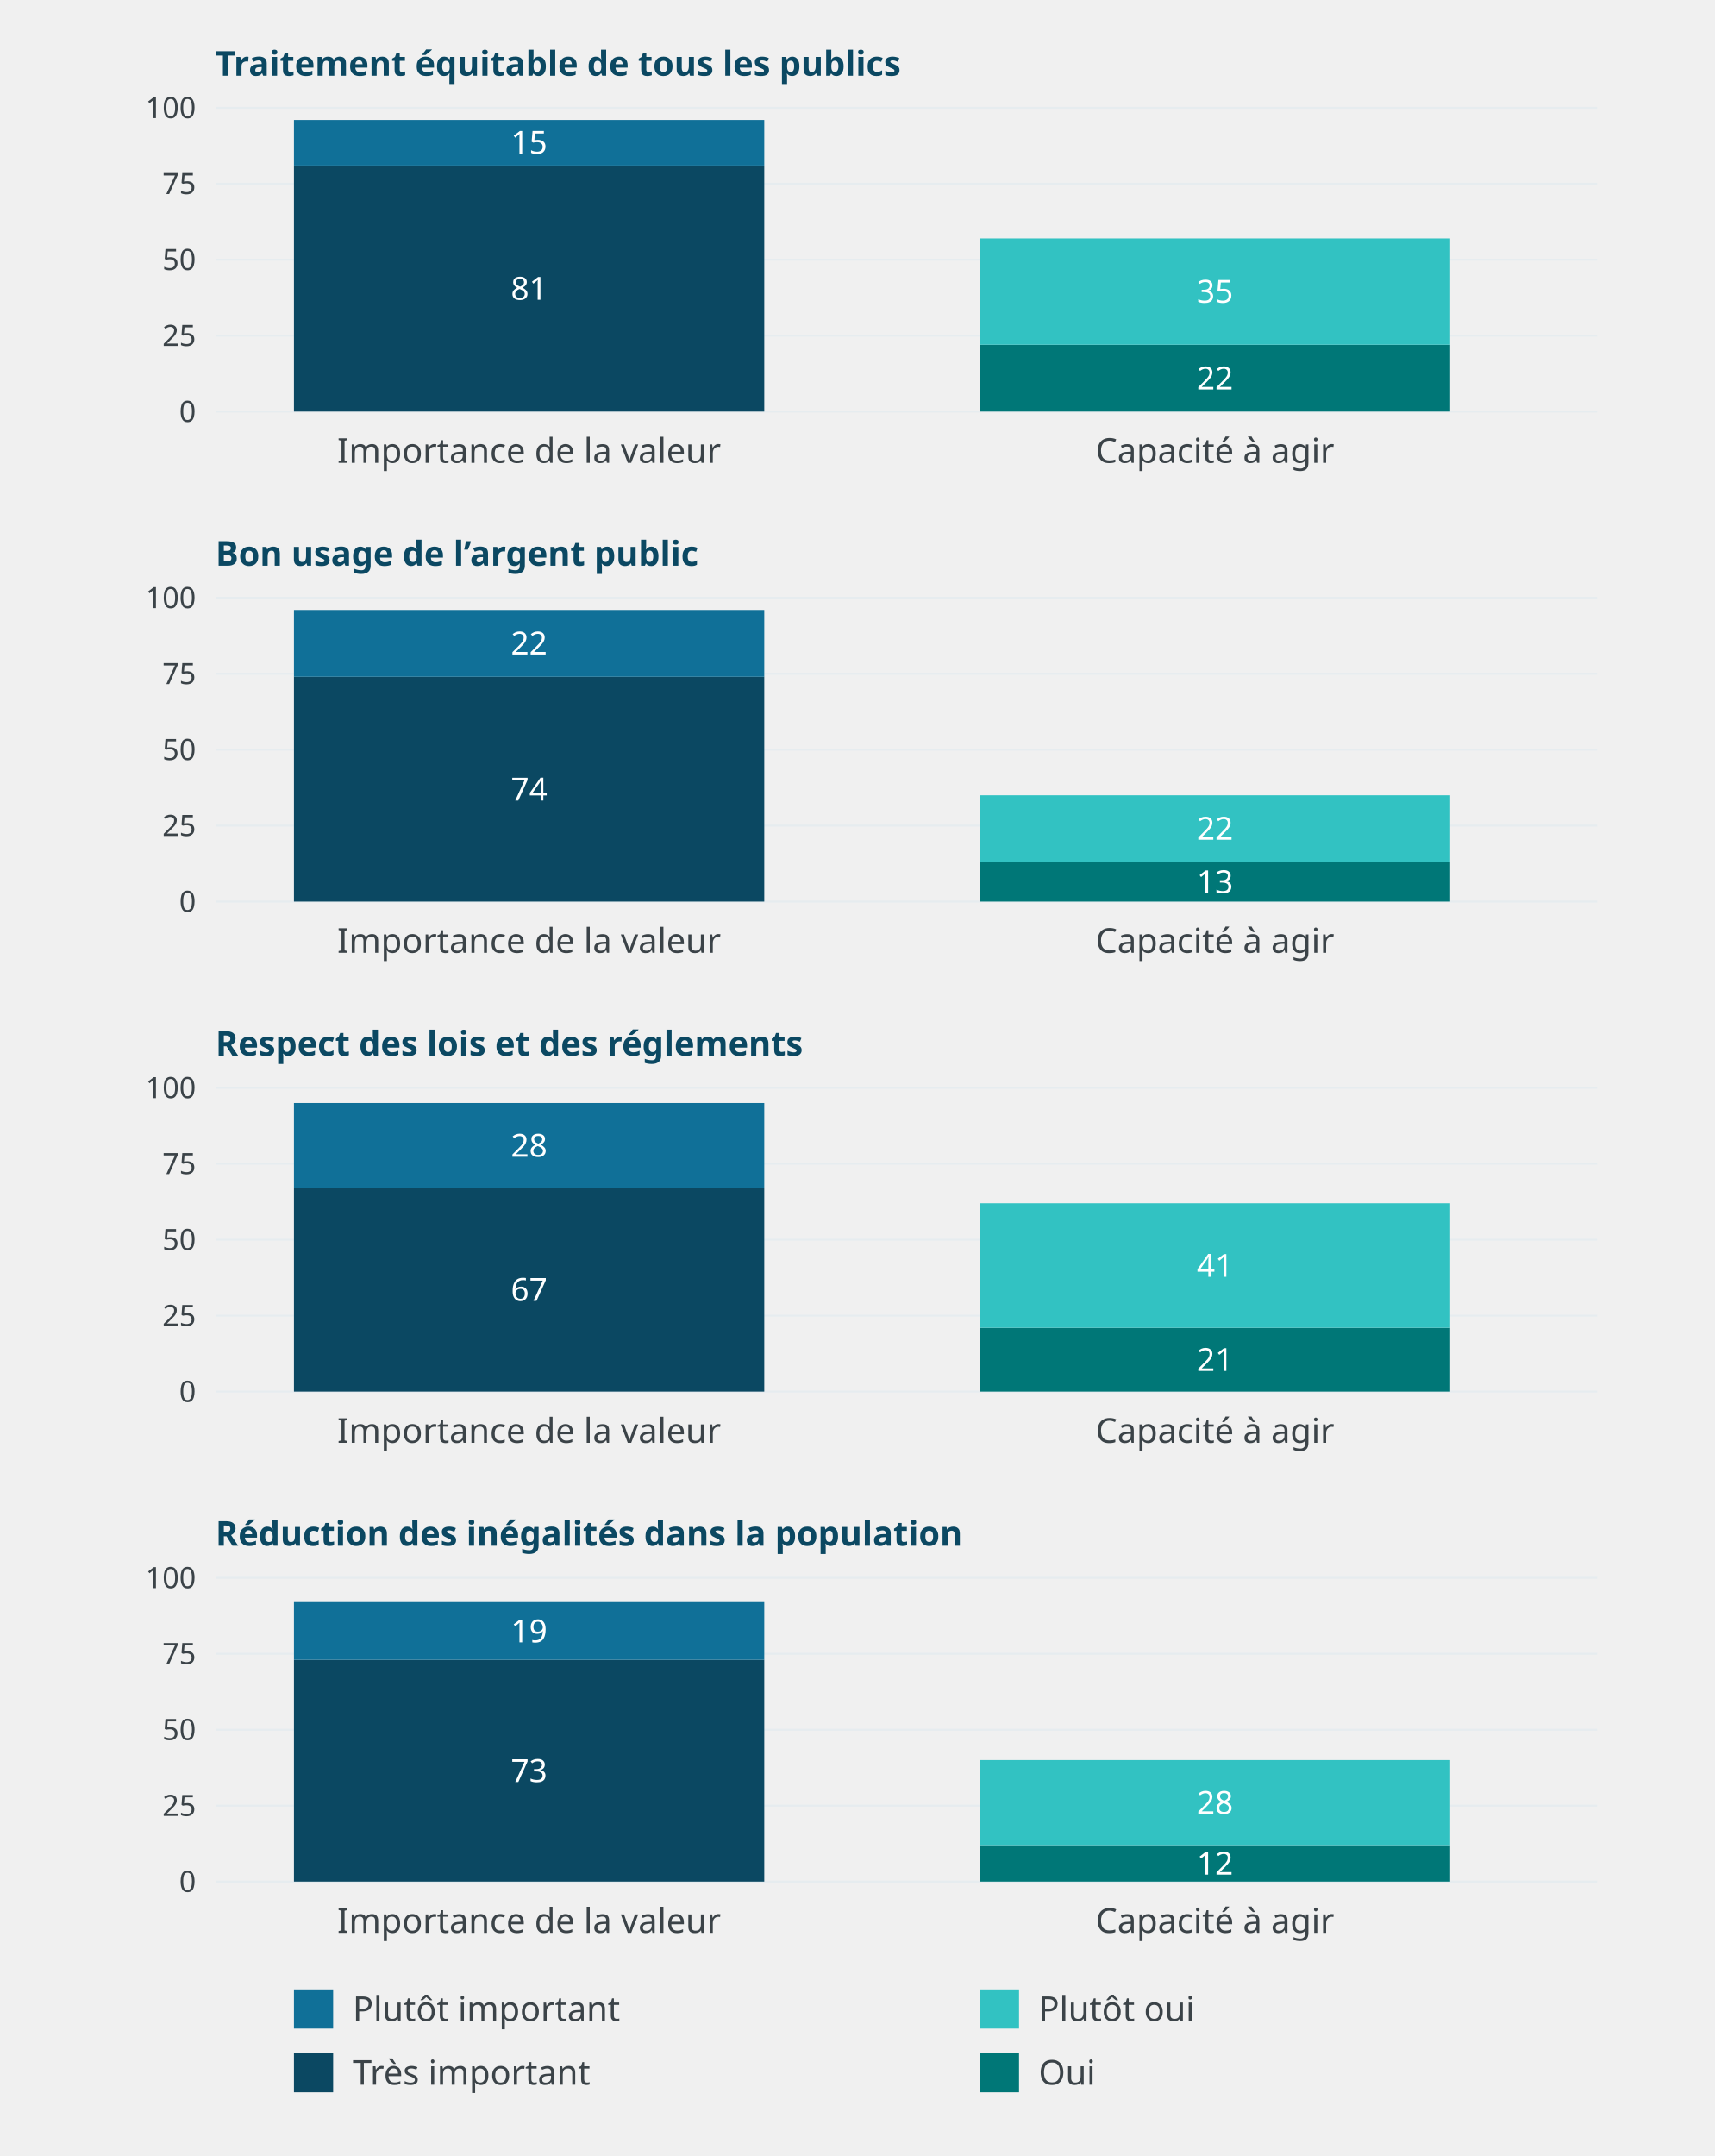
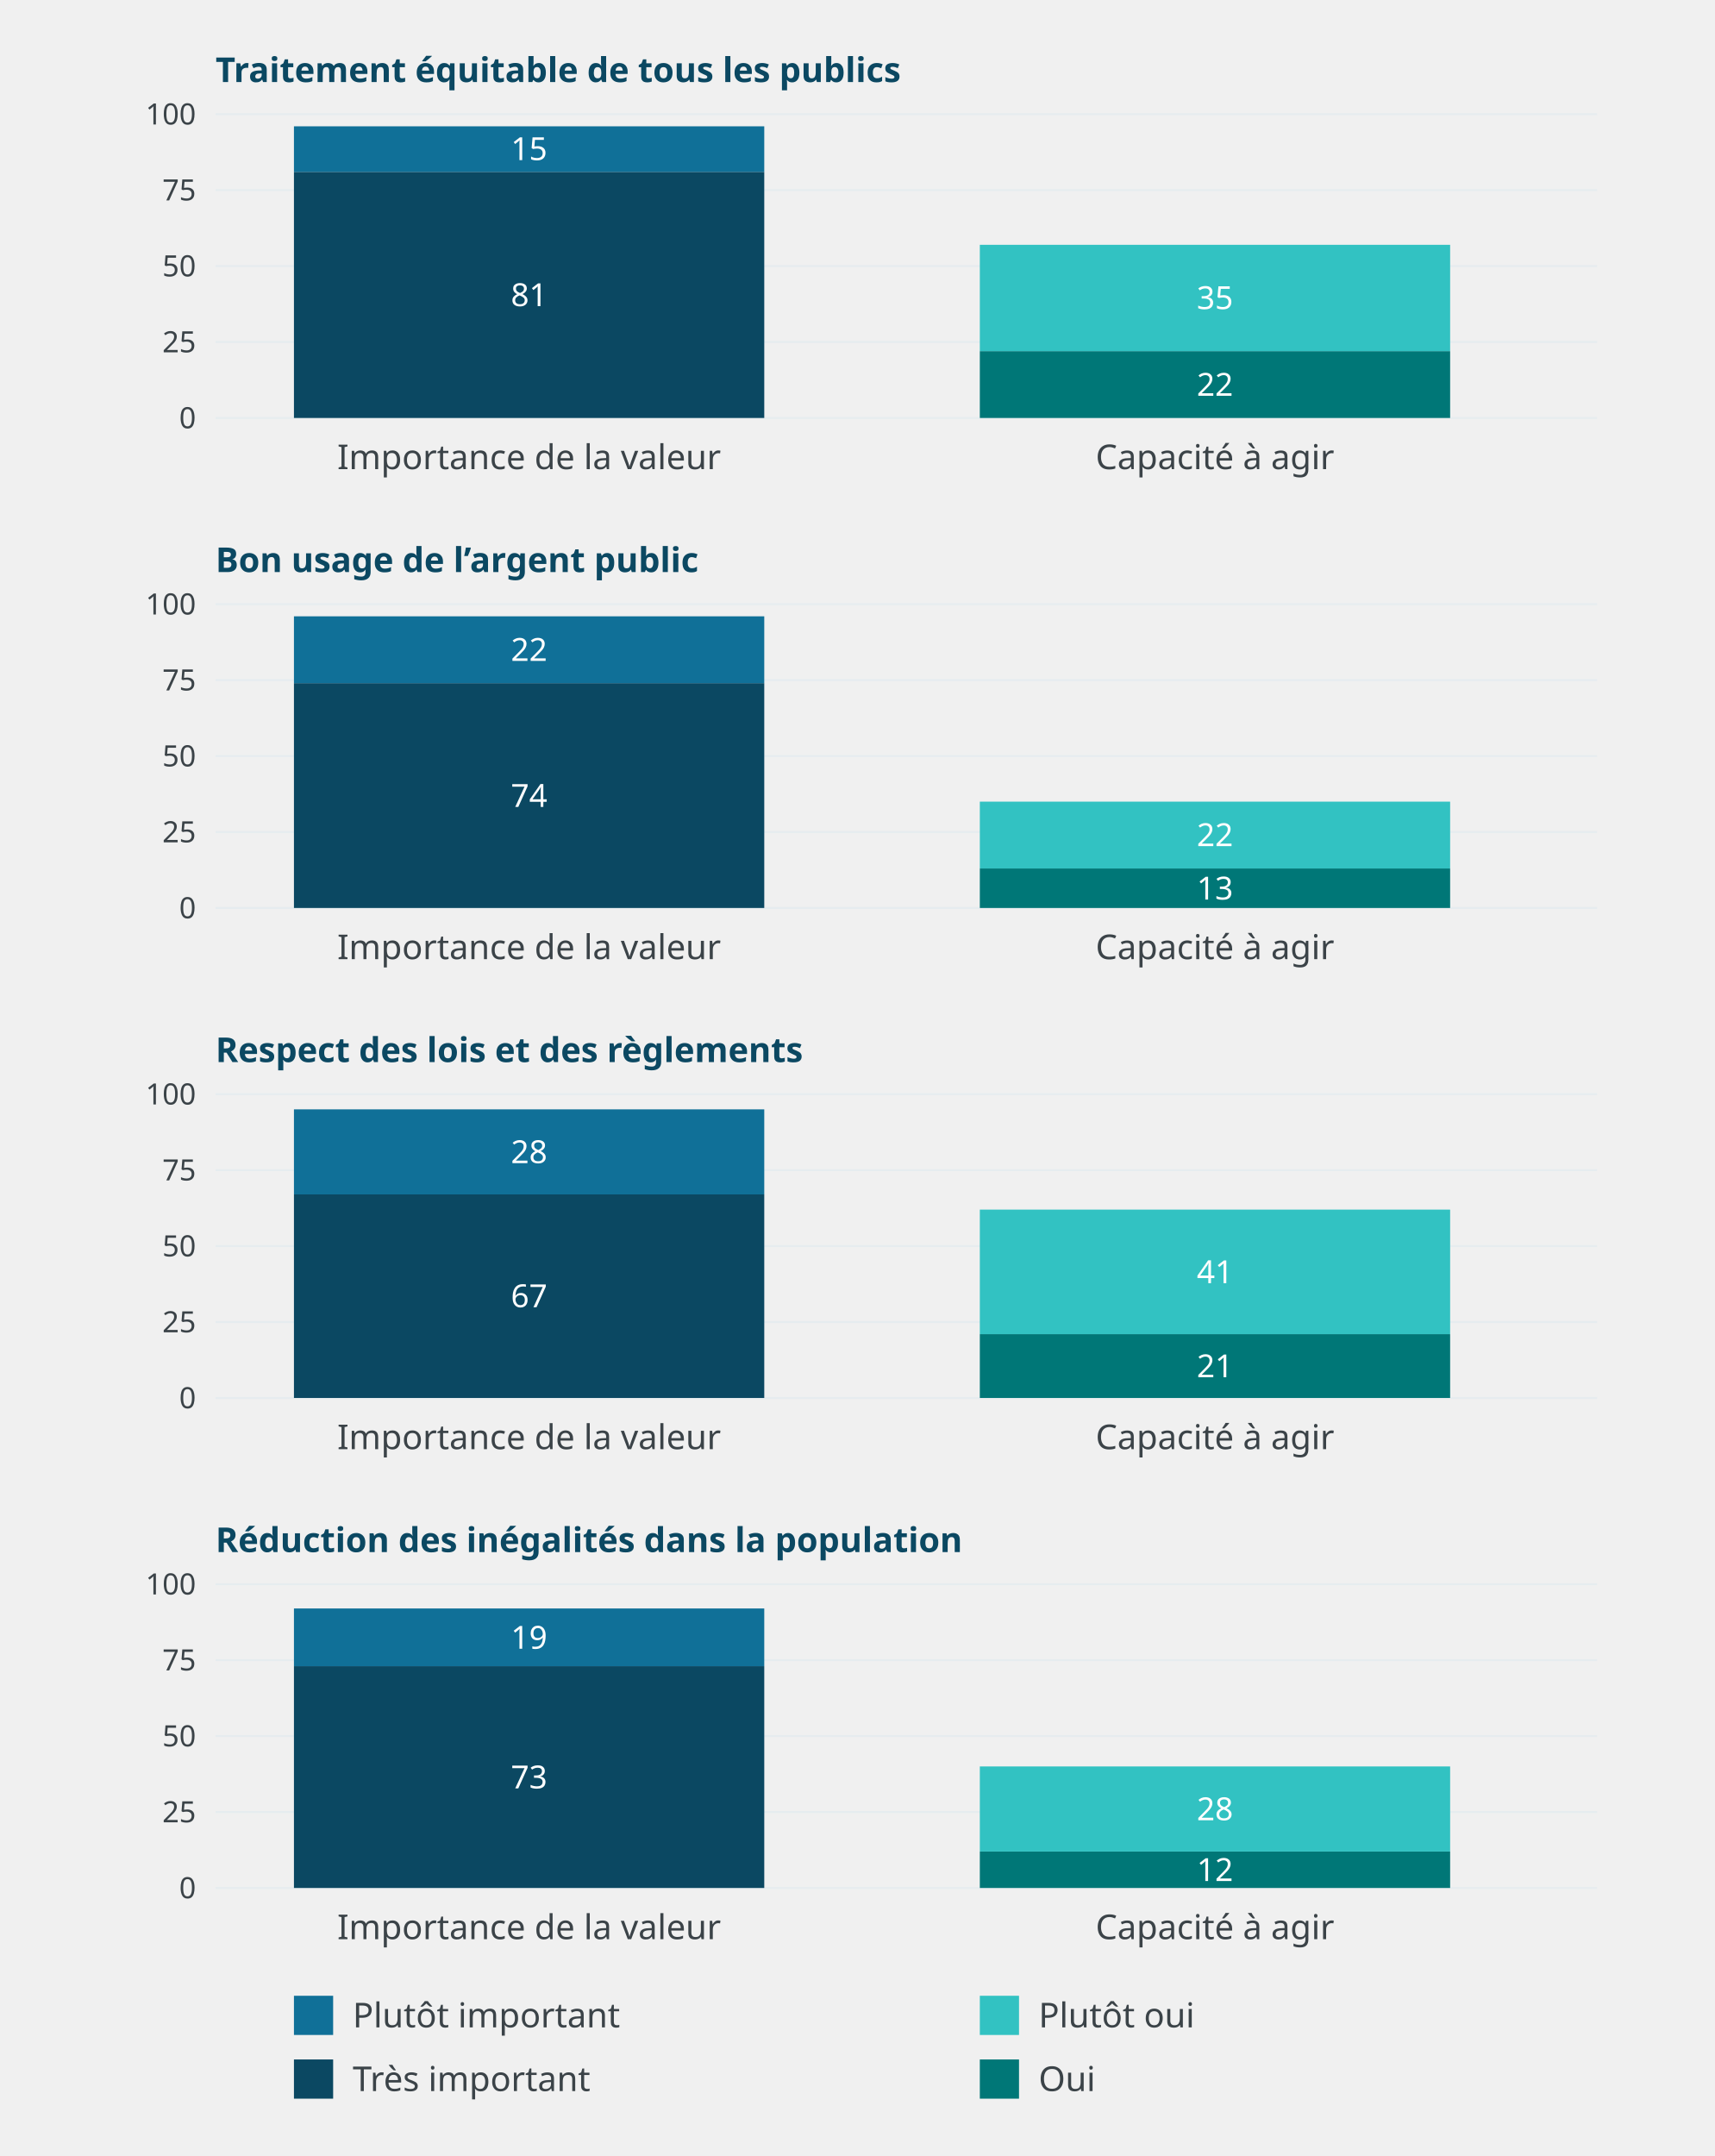
<svg xmlns="http://www.w3.org/2000/svg" width="350pt" height="440pt" viewBox="0 0 350 440" data-axe-x="44.0" data-fin-x="326.0">
-   <text x="44.0" y="13.0" dy="0.35em" text-anchor="start" font-family="Poppins-Bold, Poppins" font-weight="700" font-size="7" fill="#0B4862">Traitement équitable de tous les publics</text>
-   <line x1="44" x2="326" y1="84" y2="84" stroke="#E6ECEF" stroke-width="0.4" />
-   <text x="40.0" y="84.0" dy="0.35em" text-anchor="end" font-family="Poppins-Regular, Poppins" font-size="6" fill="#3B4348">0</text>
-   <line x1="44" x2="326" y1="68.5" y2="68.5" stroke="#E6ECEF" stroke-width="0.4" />
-   <text x="40.0" y="68.5" dy="0.35em" text-anchor="end" font-family="Poppins-Regular, Poppins" font-size="6" fill="#3B4348">25</text>
-   <line x1="44" x2="326" y1="53" y2="53" stroke="#E6ECEF" stroke-width="0.4" />
-   <text x="40.0" y="53.0" dy="0.35em" text-anchor="end" font-family="Poppins-Regular, Poppins" font-size="6" fill="#3B4348">50</text>
-   <line x1="44" x2="326" y1="37.5" y2="37.5" stroke="#E6ECEF" stroke-width="0.4" />
-   <text x="40.0" y="37.5" dy="0.35em" text-anchor="end" font-family="Poppins-Regular, Poppins" font-size="6" fill="#3B4348">75</text>
-   <line x1="44" x2="326" y1="22" y2="22" stroke="#E6ECEF" stroke-width="0.4" />
-   <text x="40.0" y="22.0" dy="0.35em" text-anchor="end" font-family="Poppins-Regular, Poppins" font-size="6" fill="#3B4348">100</text>
-   <rect x="60" y="33.78" width="96" height="50.22" fill="#0B4862" />
-   <text x="108.0" y="58.9" dy="0.35em" text-anchor="middle" font-family="Poppins-Regular, Poppins" font-size="6.5" fill="#FFFFFF">81</text>
-   <rect x="60" y="24.48" width="96" height="9.30" fill="#107098" />
-   <text x="108.0" y="29.1" dy="0.35em" text-anchor="middle" font-family="Poppins-Regular, Poppins" font-size="6.5" fill="#FFFFFF">15</text>
-   <text x="108.0" y="92.0" dy="0.35em" text-anchor="middle" font-family="Poppins-Regular, Poppins" font-size="7" fill="#3B4348">Importance de la valeur</text>
-   <rect x="200" y="70.36" width="96" height="13.64" fill="#007777" />
-   <text x="248.0" y="77.2" dy="0.35em" text-anchor="middle" font-family="Poppins-Regular, Poppins" font-size="6.5" fill="#FFFFFF">22</text>
-   <rect x="200" y="48.66" width="96" height="21.70" fill="#32C2C2" />
-   <text x="248.0" y="59.5" dy="0.35em" text-anchor="middle" font-family="Poppins-Regular, Poppins" font-size="6.5" fill="#FFFFFF">35</text>
-   <text x="248.0" y="92.0" dy="0.35em" text-anchor="middle" font-family="Poppins-Regular, Poppins" font-size="7" fill="#3B4348">Capacité à agir</text>
-   <text x="44.0" y="113.0" dy="0.35em" text-anchor="start" font-family="Poppins-Bold, Poppins" font-weight="700" font-size="7" fill="#0B4862">Bon usage de l’argent public</text>
-   <line x1="44" x2="326" y1="184" y2="184" stroke="#E6ECEF" stroke-width="0.4" />
-   <text x="40.0" y="184.0" dy="0.35em" text-anchor="end" font-family="Poppins-Regular, Poppins" font-size="6" fill="#3B4348">0</text>
-   <line x1="44" x2="326" y1="168.5" y2="168.5" stroke="#E6ECEF" stroke-width="0.4" />
-   <text x="40.0" y="168.5" dy="0.35em" text-anchor="end" font-family="Poppins-Regular, Poppins" font-size="6" fill="#3B4348">25</text>
-   <line x1="44" x2="326" y1="153" y2="153" stroke="#E6ECEF" stroke-width="0.4" />
-   <text x="40.0" y="153.0" dy="0.35em" text-anchor="end" font-family="Poppins-Regular, Poppins" font-size="6" fill="#3B4348">50</text>
-   <line x1="44" x2="326" y1="137.5" y2="137.5" stroke="#E6ECEF" stroke-width="0.4" />
-   <text x="40.0" y="137.5" dy="0.35em" text-anchor="end" font-family="Poppins-Regular, Poppins" font-size="6" fill="#3B4348">75</text>
-   <line x1="44" x2="326" y1="122" y2="122" stroke="#E6ECEF" stroke-width="0.4" />
-   <text x="40.0" y="122.0" dy="0.35em" text-anchor="end" font-family="Poppins-Regular, Poppins" font-size="6" fill="#3B4348">100</text>
-   <rect x="60" y="138.12" width="96" height="45.88" fill="#0B4862" />
-   <text x="108.0" y="161.1" dy="0.35em" text-anchor="middle" font-family="Poppins-Regular, Poppins" font-size="6.5" fill="#FFFFFF">74</text>
-   <rect x="60" y="124.48" width="96" height="13.64" fill="#107098" />
-   <text x="108.0" y="131.3" dy="0.35em" text-anchor="middle" font-family="Poppins-Regular, Poppins" font-size="6.5" fill="#FFFFFF">22</text>
-   <text x="108.0" y="192.0" dy="0.35em" text-anchor="middle" font-family="Poppins-Regular, Poppins" font-size="7" fill="#3B4348">Importance de la valeur</text>
-   <rect x="200" y="175.94" width="96" height="8.06" fill="#007777" />
-   <text x="248.0" y="180.0" dy="0.35em" text-anchor="middle" font-family="Poppins-Regular, Poppins" font-size="6.5" fill="#FFFFFF">13</text>
-   <rect x="200" y="162.30" width="96" height="13.64" fill="#32C2C2" />
-   <text x="248.0" y="169.1" dy="0.35em" text-anchor="middle" font-family="Poppins-Regular, Poppins" font-size="6.5" fill="#FFFFFF">22</text>
-   <text x="248.0" y="192.0" dy="0.35em" text-anchor="middle" font-family="Poppins-Regular, Poppins" font-size="7" fill="#3B4348">Capacité à agir</text>
-   <text x="44.0" y="213.0" dy="0.35em" text-anchor="start" font-family="Poppins-Bold, Poppins" font-weight="700" font-size="7" fill="#0B4862">Respect des lois et des réglements</text>
-   <line x1="44" x2="326" y1="284" y2="284" stroke="#E6ECEF" stroke-width="0.4" />
-   <text x="40.0" y="284.0" dy="0.35em" text-anchor="end" font-family="Poppins-Regular, Poppins" font-size="6" fill="#3B4348">0</text>
-   <line x1="44" x2="326" y1="268.5" y2="268.5" stroke="#E6ECEF" stroke-width="0.4" />
-   <text x="40.0" y="268.5" dy="0.35em" text-anchor="end" font-family="Poppins-Regular, Poppins" font-size="6" fill="#3B4348">25</text>
-   <line x1="44" x2="326" y1="253" y2="253" stroke="#E6ECEF" stroke-width="0.4" />
-   <text x="40.0" y="253.0" dy="0.35em" text-anchor="end" font-family="Poppins-Regular, Poppins" font-size="6" fill="#3B4348">50</text>
-   <line x1="44" x2="326" y1="237.5" y2="237.5" stroke="#E6ECEF" stroke-width="0.4" />
-   <text x="40.0" y="237.5" dy="0.35em" text-anchor="end" font-family="Poppins-Regular, Poppins" font-size="6" fill="#3B4348">75</text>
-   <line x1="44" x2="326" y1="222" y2="222" stroke="#E6ECEF" stroke-width="0.4" />
-   <text x="40.0" y="222.0" dy="0.35em" text-anchor="end" font-family="Poppins-Regular, Poppins" font-size="6" fill="#3B4348">100</text>
-   <rect x="60" y="242.46" width="96" height="41.54" fill="#0B4862" />
-   <text x="108.0" y="263.2" dy="0.35em" text-anchor="middle" font-family="Poppins-Regular, Poppins" font-size="6.5" fill="#FFFFFF">67</text>
-   <rect x="60" y="225.10" width="96" height="17.36" fill="#107098" />
-   <text x="108.0" y="233.8" dy="0.35em" text-anchor="middle" font-family="Poppins-Regular, Poppins" font-size="6.5" fill="#FFFFFF">28</text>
-   <text x="108.0" y="292.0" dy="0.35em" text-anchor="middle" font-family="Poppins-Regular, Poppins" font-size="7" fill="#3B4348">Importance de la valeur</text>
-   <rect x="200" y="270.98" width="96" height="13.02" fill="#007777" />
-   <text x="248.0" y="277.5" dy="0.35em" text-anchor="middle" font-family="Poppins-Regular, Poppins" font-size="6.5" fill="#FFFFFF">21</text>
-   <rect x="200" y="245.56" width="96" height="25.42" fill="#32C2C2" />
-   <text x="248.0" y="258.3" dy="0.35em" text-anchor="middle" font-family="Poppins-Regular, Poppins" font-size="6.5" fill="#FFFFFF">41</text>
-   <text x="248.0" y="292.0" dy="0.35em" text-anchor="middle" font-family="Poppins-Regular, Poppins" font-size="7" fill="#3B4348">Capacité à agir</text>
-   <text x="44.0" y="313.0" dy="0.35em" text-anchor="start" font-family="Poppins-Bold, Poppins" font-weight="700" font-size="7" fill="#0B4862">Réduction des inégalités dans la population</text>
-   <line x1="44" x2="326" y1="384" y2="384" stroke="#E6ECEF" stroke-width="0.4" />
-   <text x="40.0" y="384.0" dy="0.35em" text-anchor="end" font-family="Poppins-Regular, Poppins" font-size="6" fill="#3B4348">0</text>
-   <line x1="44" x2="326" y1="368.5" y2="368.5" stroke="#E6ECEF" stroke-width="0.4" />
-   <text x="40.0" y="368.5" dy="0.35em" text-anchor="end" font-family="Poppins-Regular, Poppins" font-size="6" fill="#3B4348">25</text>
-   <line x1="44" x2="326" y1="353" y2="353" stroke="#E6ECEF" stroke-width="0.4" />
-   <text x="40.0" y="353.0" dy="0.35em" text-anchor="end" font-family="Poppins-Regular, Poppins" font-size="6" fill="#3B4348">50</text>
-   <line x1="44" x2="326" y1="337.5" y2="337.5" stroke="#E6ECEF" stroke-width="0.4" />
-   <text x="40.0" y="337.5" dy="0.35em" text-anchor="end" font-family="Poppins-Regular, Poppins" font-size="6" fill="#3B4348">75</text>
-   <line x1="44" x2="326" y1="322" y2="322" stroke="#E6ECEF" stroke-width="0.4" />
-   <text x="40.0" y="322.0" dy="0.35em" text-anchor="end" font-family="Poppins-Regular, Poppins" font-size="6" fill="#3B4348">100</text>
-   <rect x="60" y="338.74" width="96" height="45.26" fill="#0B4862" />
-   <text x="108.0" y="361.4" dy="0.35em" text-anchor="middle" font-family="Poppins-Regular, Poppins" font-size="6.5" fill="#FFFFFF">73</text>
-   <rect x="60" y="326.96" width="96" height="11.78" fill="#107098" />
-   <text x="108.0" y="332.9" dy="0.35em" text-anchor="middle" font-family="Poppins-Regular, Poppins" font-size="6.5" fill="#FFFFFF">19</text>
-   <text x="108.0" y="392.0" dy="0.35em" text-anchor="middle" font-family="Poppins-Regular, Poppins" font-size="7" fill="#3B4348">Importance de la valeur</text>
-   <rect x="200" y="376.56" width="96" height="7.44" fill="#007777" />
-   <text x="248.0" y="380.3" dy="0.35em" text-anchor="middle" font-family="Poppins-Regular, Poppins" font-size="6.5" fill="#FFFFFF">12</text>
-   <rect x="200" y="359.20" width="96" height="17.36" fill="#32C2C2" />
-   <text x="248.0" y="367.9" dy="0.35em" text-anchor="middle" font-family="Poppins-Regular, Poppins" font-size="6.5" fill="#FFFFFF">28</text>
-   <text x="248.0" y="392.0" dy="0.35em" text-anchor="middle" font-family="Poppins-Regular, Poppins" font-size="7" fill="#3B4348">Capacité à agir</text>
-   <rect x="60" y="406" width="8" height="8" fill="#107098" />
-   <text x="72.0" y="410.0" dy="0.35em" text-anchor="start" font-family="Poppins-Regular, Poppins" font-size="7" fill="#3B4348">Plutôt important</text>
-   <rect x="60" y="419" width="8" height="8" fill="#0B4862" />
-   <text x="72.0" y="423.0" dy="0.35em" text-anchor="start" font-family="Poppins-Regular, Poppins" font-size="7" fill="#3B4348">Très important</text>
-   <rect x="200" y="406" width="8" height="8" fill="#32C2C2" />
-   <text x="212.0" y="410.0" dy="0.35em" text-anchor="start" font-family="Poppins-Regular, Poppins" font-size="7" fill="#3B4348">Plutôt oui</text>
-   <rect x="200" y="419" width="8" height="8" fill="#007777" />
-   <text x="212.0" y="423.0" dy="0.35em" text-anchor="start" font-family="Poppins-Regular, Poppins" font-size="7" fill="#3B4348">Oui</text>
+   <g transform="translate(0,1.3)">
+     <text x="44.0" y="13.0" dy="0.35em" text-anchor="start" font-family="Poppins-Bold, Poppins" font-weight="700" font-size="7" fill="#0B4862">Traitement équitable de tous les publics</text>
+     <line x1="44" x2="326" y1="84" y2="84" stroke="#E6ECEF" stroke-width="0.4" />
+     <text x="40.0" y="84.0" dy="0.35em" text-anchor="end" font-family="Poppins-Regular, Poppins" font-size="6" fill="#3B4348">0</text>
+     <line x1="44" x2="326" y1="68.5" y2="68.5" stroke="#E6ECEF" stroke-width="0.4" />
+     <text x="40.0" y="68.5" dy="0.35em" text-anchor="end" font-family="Poppins-Regular, Poppins" font-size="6" fill="#3B4348">25</text>
+     <line x1="44" x2="326" y1="53" y2="53" stroke="#E6ECEF" stroke-width="0.4" />
+     <text x="40.0" y="53.0" dy="0.35em" text-anchor="end" font-family="Poppins-Regular, Poppins" font-size="6" fill="#3B4348">50</text>
+     <line x1="44" x2="326" y1="37.5" y2="37.5" stroke="#E6ECEF" stroke-width="0.4" />
+     <text x="40.0" y="37.5" dy="0.35em" text-anchor="end" font-family="Poppins-Regular, Poppins" font-size="6" fill="#3B4348">75</text>
+     <line x1="44" x2="326" y1="22" y2="22" stroke="#E6ECEF" stroke-width="0.4" />
+     <text x="40.0" y="22.0" dy="0.35em" text-anchor="end" font-family="Poppins-Regular, Poppins" font-size="6" fill="#3B4348">100</text>
+     <rect x="60" y="33.78" width="96" height="50.22" fill="#0B4862" />
+     <text x="108.0" y="58.9" dy="0.35em" text-anchor="middle" font-family="Poppins-Regular, Poppins" font-size="6.5" fill="#FFFFFF">81</text>
+     <rect x="60" y="24.48" width="96" height="9.30" fill="#107098" />
+     <text x="108.0" y="29.1" dy="0.35em" text-anchor="middle" font-family="Poppins-Regular, Poppins" font-size="6.5" fill="#FFFFFF">15</text>
+     <text x="108.0" y="92.0" dy="0.35em" text-anchor="middle" font-family="Poppins-Regular, Poppins" font-size="7" fill="#3B4348">Importance de la valeur</text>
+     <rect x="200" y="70.36" width="96" height="13.64" fill="#007777" />
+     <text x="248.0" y="77.2" dy="0.35em" text-anchor="middle" font-family="Poppins-Regular, Poppins" font-size="6.5" fill="#FFFFFF">22</text>
+     <rect x="200" y="48.66" width="96" height="21.70" fill="#32C2C2" />
+     <text x="248.0" y="59.5" dy="0.35em" text-anchor="middle" font-family="Poppins-Regular, Poppins" font-size="6.5" fill="#FFFFFF">35</text>
+     <text x="248.0" y="92.0" dy="0.35em" text-anchor="middle" font-family="Poppins-Regular, Poppins" font-size="7" fill="#3B4348">Capacité à agir</text>
+     <text x="44.0" y="113.0" dy="0.35em" text-anchor="start" font-family="Poppins-Bold, Poppins" font-weight="700" font-size="7" fill="#0B4862">Bon usage de l’argent public</text>
+     <line x1="44" x2="326" y1="184" y2="184" stroke="#E6ECEF" stroke-width="0.4" />
+     <text x="40.0" y="184.0" dy="0.35em" text-anchor="end" font-family="Poppins-Regular, Poppins" font-size="6" fill="#3B4348">0</text>
+     <line x1="44" x2="326" y1="168.5" y2="168.5" stroke="#E6ECEF" stroke-width="0.4" />
+     <text x="40.0" y="168.5" dy="0.35em" text-anchor="end" font-family="Poppins-Regular, Poppins" font-size="6" fill="#3B4348">25</text>
+     <line x1="44" x2="326" y1="153" y2="153" stroke="#E6ECEF" stroke-width="0.4" />
+     <text x="40.0" y="153.0" dy="0.35em" text-anchor="end" font-family="Poppins-Regular, Poppins" font-size="6" fill="#3B4348">50</text>
+     <line x1="44" x2="326" y1="137.5" y2="137.5" stroke="#E6ECEF" stroke-width="0.4" />
+     <text x="40.0" y="137.5" dy="0.35em" text-anchor="end" font-family="Poppins-Regular, Poppins" font-size="6" fill="#3B4348">75</text>
+     <line x1="44" x2="326" y1="122" y2="122" stroke="#E6ECEF" stroke-width="0.4" />
+     <text x="40.0" y="122.0" dy="0.35em" text-anchor="end" font-family="Poppins-Regular, Poppins" font-size="6" fill="#3B4348">100</text>
+     <rect x="60" y="138.12" width="96" height="45.88" fill="#0B4862" />
+     <text x="108.0" y="161.1" dy="0.35em" text-anchor="middle" font-family="Poppins-Regular, Poppins" font-size="6.5" fill="#FFFFFF">74</text>
+     <rect x="60" y="124.48" width="96" height="13.64" fill="#107098" />
+     <text x="108.0" y="131.3" dy="0.35em" text-anchor="middle" font-family="Poppins-Regular, Poppins" font-size="6.5" fill="#FFFFFF">22</text>
+     <text x="108.0" y="192.0" dy="0.35em" text-anchor="middle" font-family="Poppins-Regular, Poppins" font-size="7" fill="#3B4348">Importance de la valeur</text>
+     <rect x="200" y="175.94" width="96" height="8.06" fill="#007777" />
+     <text x="248.0" y="180.0" dy="0.35em" text-anchor="middle" font-family="Poppins-Regular, Poppins" font-size="6.5" fill="#FFFFFF">13</text>
+     <rect x="200" y="162.30" width="96" height="13.64" fill="#32C2C2" />
+     <text x="248.0" y="169.1" dy="0.35em" text-anchor="middle" font-family="Poppins-Regular, Poppins" font-size="6.5" fill="#FFFFFF">22</text>
+     <text x="248.0" y="192.0" dy="0.35em" text-anchor="middle" font-family="Poppins-Regular, Poppins" font-size="7" fill="#3B4348">Capacité à agir</text>
+     <text x="44.0" y="213.0" dy="0.35em" text-anchor="start" font-family="Poppins-Bold, Poppins" font-weight="700" font-size="7" fill="#0B4862">Respect des lois et des règlements</text>
+     <line x1="44" x2="326" y1="284" y2="284" stroke="#E6ECEF" stroke-width="0.4" />
+     <text x="40.0" y="284.0" dy="0.35em" text-anchor="end" font-family="Poppins-Regular, Poppins" font-size="6" fill="#3B4348">0</text>
+     <line x1="44" x2="326" y1="268.5" y2="268.5" stroke="#E6ECEF" stroke-width="0.4" />
+     <text x="40.0" y="268.5" dy="0.35em" text-anchor="end" font-family="Poppins-Regular, Poppins" font-size="6" fill="#3B4348">25</text>
+     <line x1="44" x2="326" y1="253" y2="253" stroke="#E6ECEF" stroke-width="0.4" />
+     <text x="40.0" y="253.0" dy="0.35em" text-anchor="end" font-family="Poppins-Regular, Poppins" font-size="6" fill="#3B4348">50</text>
+     <line x1="44" x2="326" y1="237.5" y2="237.5" stroke="#E6ECEF" stroke-width="0.4" />
+     <text x="40.0" y="237.5" dy="0.35em" text-anchor="end" font-family="Poppins-Regular, Poppins" font-size="6" fill="#3B4348">75</text>
+     <line x1="44" x2="326" y1="222" y2="222" stroke="#E6ECEF" stroke-width="0.4" />
+     <text x="40.0" y="222.0" dy="0.35em" text-anchor="end" font-family="Poppins-Regular, Poppins" font-size="6" fill="#3B4348">100</text>
+     <rect x="60" y="242.46" width="96" height="41.54" fill="#0B4862" />
+     <text x="108.0" y="263.2" dy="0.35em" text-anchor="middle" font-family="Poppins-Regular, Poppins" font-size="6.5" fill="#FFFFFF">67</text>
+     <rect x="60" y="225.10" width="96" height="17.36" fill="#107098" />
+     <text x="108.0" y="233.8" dy="0.35em" text-anchor="middle" font-family="Poppins-Regular, Poppins" font-size="6.5" fill="#FFFFFF">28</text>
+     <text x="108.0" y="292.0" dy="0.35em" text-anchor="middle" font-family="Poppins-Regular, Poppins" font-size="7" fill="#3B4348">Importance de la valeur</text>
+     <rect x="200" y="270.98" width="96" height="13.02" fill="#007777" />
+     <text x="248.0" y="277.5" dy="0.35em" text-anchor="middle" font-family="Poppins-Regular, Poppins" font-size="6.5" fill="#FFFFFF">21</text>
+     <rect x="200" y="245.56" width="96" height="25.42" fill="#32C2C2" />
+     <text x="248.0" y="258.3" dy="0.35em" text-anchor="middle" font-family="Poppins-Regular, Poppins" font-size="6.5" fill="#FFFFFF">41</text>
+     <text x="248.0" y="292.0" dy="0.35em" text-anchor="middle" font-family="Poppins-Regular, Poppins" font-size="7" fill="#3B4348">Capacité à agir</text>
+     <text x="44.0" y="313.0" dy="0.35em" text-anchor="start" font-family="Poppins-Bold, Poppins" font-weight="700" font-size="7" fill="#0B4862">Réduction des inégalités dans la population</text>
+     <line x1="44" x2="326" y1="384" y2="384" stroke="#E6ECEF" stroke-width="0.4" />
+     <text x="40.0" y="384.0" dy="0.35em" text-anchor="end" font-family="Poppins-Regular, Poppins" font-size="6" fill="#3B4348">0</text>
+     <line x1="44" x2="326" y1="368.5" y2="368.5" stroke="#E6ECEF" stroke-width="0.4" />
+     <text x="40.0" y="368.5" dy="0.35em" text-anchor="end" font-family="Poppins-Regular, Poppins" font-size="6" fill="#3B4348">25</text>
+     <line x1="44" x2="326" y1="353" y2="353" stroke="#E6ECEF" stroke-width="0.4" />
+     <text x="40.0" y="353.0" dy="0.35em" text-anchor="end" font-family="Poppins-Regular, Poppins" font-size="6" fill="#3B4348">50</text>
+     <line x1="44" x2="326" y1="337.5" y2="337.5" stroke="#E6ECEF" stroke-width="0.4" />
+     <text x="40.0" y="337.5" dy="0.35em" text-anchor="end" font-family="Poppins-Regular, Poppins" font-size="6" fill="#3B4348">75</text>
+     <line x1="44" x2="326" y1="322" y2="322" stroke="#E6ECEF" stroke-width="0.4" />
+     <text x="40.0" y="322.0" dy="0.35em" text-anchor="end" font-family="Poppins-Regular, Poppins" font-size="6" fill="#3B4348">100</text>
+     <rect x="60" y="338.74" width="96" height="45.26" fill="#0B4862" />
+     <text x="108.0" y="361.4" dy="0.35em" text-anchor="middle" font-family="Poppins-Regular, Poppins" font-size="6.5" fill="#FFFFFF">73</text>
+     <rect x="60" y="326.96" width="96" height="11.78" fill="#107098" />
+     <text x="108.0" y="332.9" dy="0.35em" text-anchor="middle" font-family="Poppins-Regular, Poppins" font-size="6.5" fill="#FFFFFF">19</text>
+     <text x="108.0" y="392.0" dy="0.35em" text-anchor="middle" font-family="Poppins-Regular, Poppins" font-size="7" fill="#3B4348">Importance de la valeur</text>
+     <rect x="200" y="376.56" width="96" height="7.44" fill="#007777" />
+     <text x="248.0" y="380.3" dy="0.35em" text-anchor="middle" font-family="Poppins-Regular, Poppins" font-size="6.5" fill="#FFFFFF">12</text>
+     <rect x="200" y="359.20" width="96" height="17.36" fill="#32C2C2" />
+     <text x="248.0" y="367.9" dy="0.35em" text-anchor="middle" font-family="Poppins-Regular, Poppins" font-size="6.5" fill="#FFFFFF">28</text>
+     <text x="248.0" y="392.0" dy="0.35em" text-anchor="middle" font-family="Poppins-Regular, Poppins" font-size="7" fill="#3B4348">Capacité à agir</text>
+     <rect x="60" y="406" width="8" height="8" fill="#107098" />
+     <text x="72.0" y="410.0" dy="0.35em" text-anchor="start" font-family="Poppins-Regular, Poppins" font-size="7" fill="#3B4348">Plutôt important</text>
+     <rect x="60" y="419" width="8" height="8" fill="#0B4862" />
+     <text x="72.0" y="423.0" dy="0.35em" text-anchor="start" font-family="Poppins-Regular, Poppins" font-size="7" fill="#3B4348">Très important</text>
+     <rect x="200" y="406" width="8" height="8" fill="#32C2C2" />
+     <text x="212.0" y="410.0" dy="0.35em" text-anchor="start" font-family="Poppins-Regular, Poppins" font-size="7" fill="#3B4348">Plutôt oui</text>
+     <rect x="200" y="419" width="8" height="8" fill="#007777" />
+     <text x="212.0" y="423.0" dy="0.35em" text-anchor="start" font-family="Poppins-Regular, Poppins" font-size="7" fill="#3B4348">Oui</text>
+   </g>
</svg>
